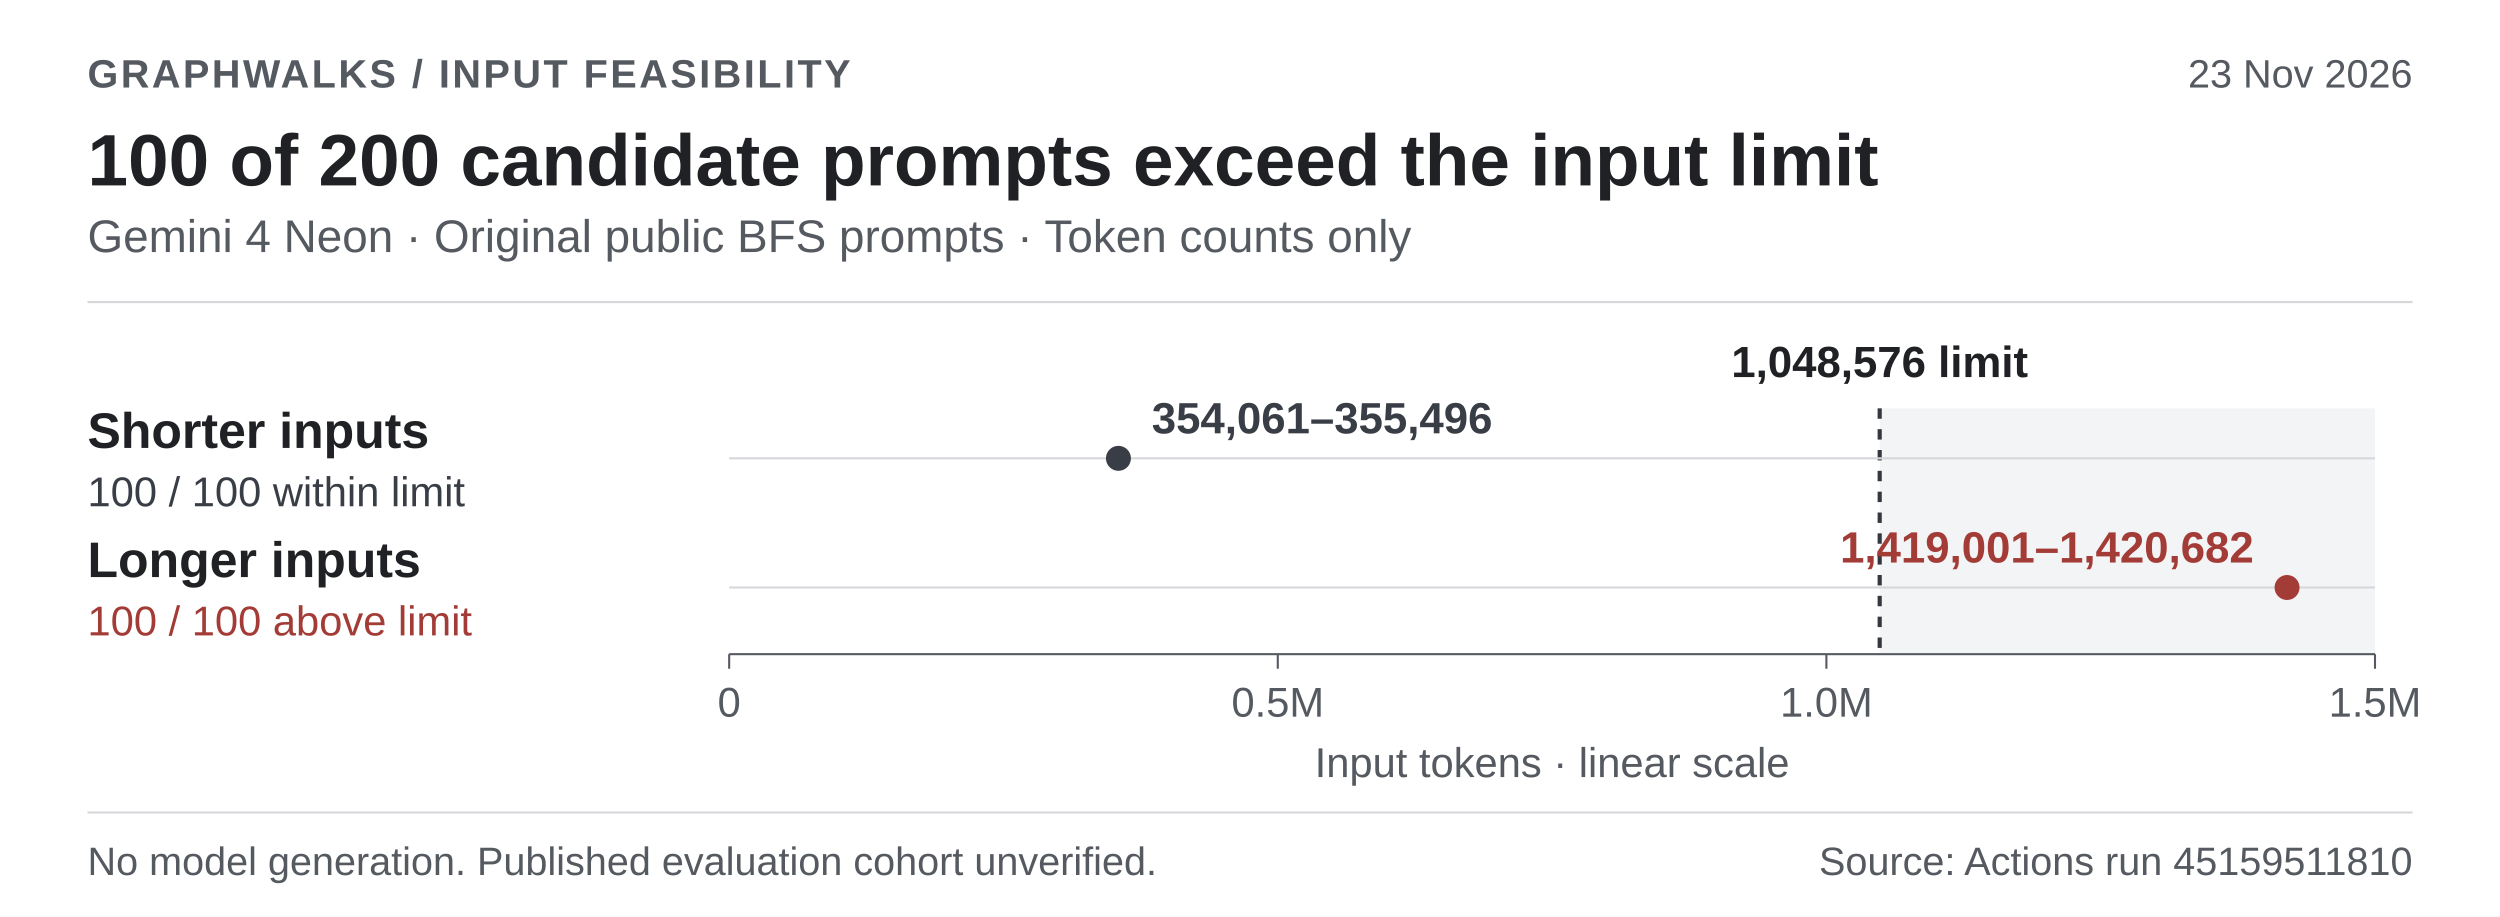
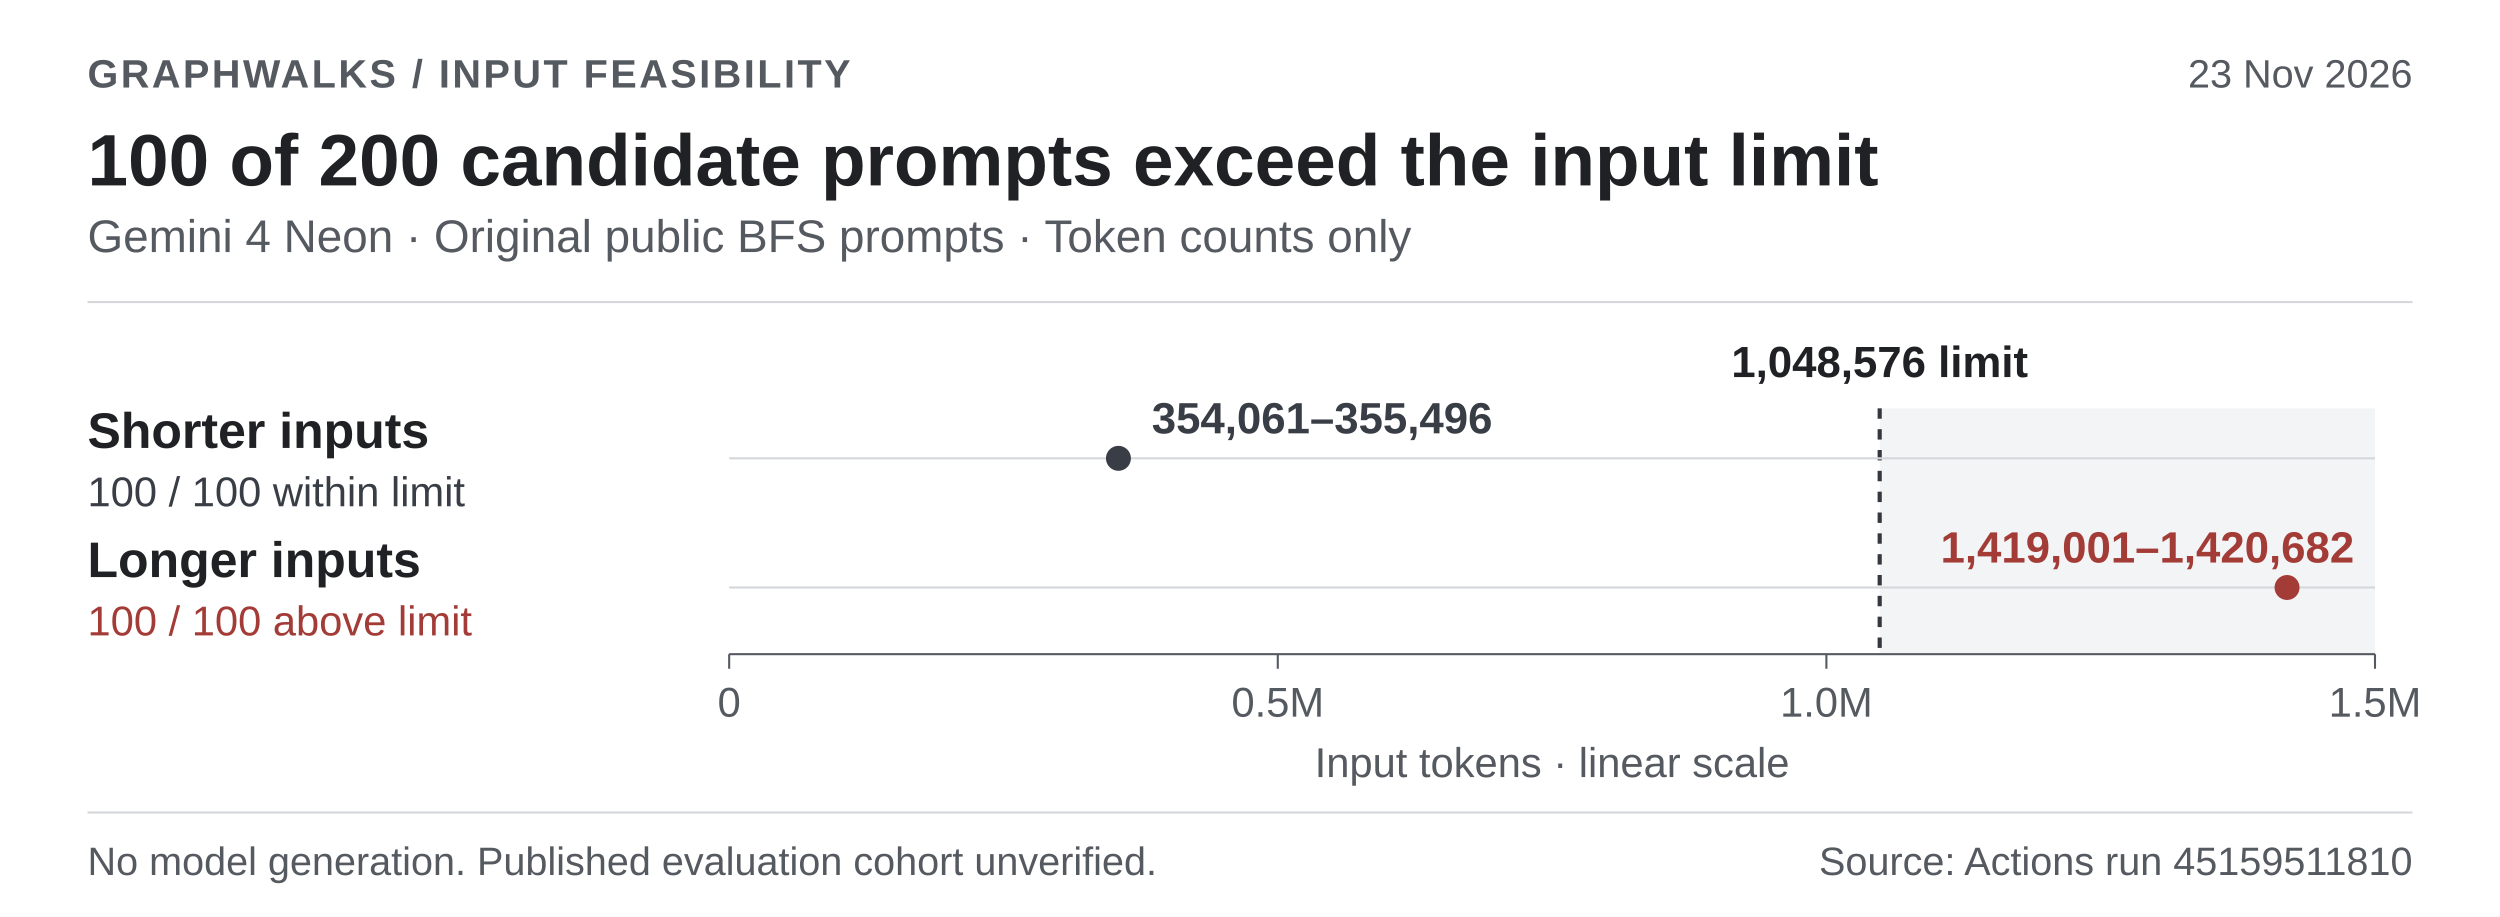
<svg xmlns="http://www.w3.org/2000/svg" width="1200" height="440" viewBox="0 0 1200 440" role="img" aria-labelledby="title description">
  <rect width="1200" height="440" fill="#ffffff" />
  <g font-family="Arial, Helvetica, sans-serif" fill="#202124">
    <text x="42" y="42" font-size="19" font-weight="700" letter-spacing="1.2" fill="#555960">GRAPHWALKS / INPUT FEASIBILITY</text>
    <text x="1158" y="42" text-anchor="end" font-size="19" fill="#555960">23 Nov 2026</text>
    <text x="42" y="89" font-size="35" font-weight="700">100 of 200 candidate prompts exceed the input limit</text>
    <text x="42" y="121" font-size="22" fill="#555960">Gemini 4 Neon · Original public BFS prompts · Token counts only</text>
    <line x1="42" x2="1158" y1="145" y2="145" stroke="#d5d7da" />
    <rect x="902.250" y="196" width="237.750" height="118" fill="#f3f4f5" />
    <line id="input-limit" x1="902.250" x2="902.250" y1="196" y2="314" stroke="#34383e" stroke-width="2" stroke-dasharray="5 5" />
    <text id="limit-label" x="902.250" y="181" text-anchor="middle" font-size="21" font-weight="700">1,048,576 limit</text>
    <g id="group-0" data-count="100" data-min="354061" data-max="355496">
      <text x="42" y="215" font-size="24" font-weight="700">Shorter inputs</text>
      <text x="42" y="243" font-size="20" fill="#393e46">100 / 100 within limit</text>
      <line x1="350" x2="1140" y1="220" y2="220" stroke="#d5d7da" stroke-width="1" />
      <line class="range" x1="536.472" x2="537.228" y1="220" y2="220" stroke="#393e46" stroke-width="5" />
      <circle cx="536.850" cy="220" r="6" fill="#393e46" />
      <text x="552.85" y="208" text-anchor="start" font-size="21" font-weight="700" fill="#393e46">354,061–355,496</text>
    </g>
    <g id="group-1" data-count="100" data-min="1419001" data-max="1420682">
      <text x="42" y="277" font-size="24" font-weight="700">Longer inputs</text>
      <text x="42" y="305" font-size="20" fill="#a33b36">100 / 100 above limit</text>
      <line x1="350" x2="1140" y1="282" y2="282" stroke="#d5d7da" stroke-width="1" />
      <line class="range" x1="1097.341" x2="1098.226" y1="282" y2="282" stroke="#a33b36" stroke-width="5" />
      <circle cx="1097.783" cy="282" r="6" fill="#a33b36" />
-       <text x="1081.783" y="270" text-anchor="end" font-size="21" font-weight="700" fill="#a33b36">1,419,001–1,420,682</text>
+       <text x="1130" y="270" text-anchor="end" font-size="21" font-weight="700" fill="#a33b36">1,419,001–1,420,682</text>
    </g>
    <line x1="350" x2="1140" y1="314" y2="314" stroke="#555960" />
    <line x1="350.000" x2="350.000" y1="314" y2="321" stroke="#555960" />
    <text x="350.000" y="344" text-anchor="middle" font-size="20" fill="#555960">0</text>
    <line x1="613.333" x2="613.333" y1="314" y2="321" stroke="#555960" />
    <text x="613.333" y="344" text-anchor="middle" font-size="20" fill="#555960">0.5M</text>
    <line x1="876.667" x2="876.667" y1="314" y2="321" stroke="#555960" />
    <text x="876.667" y="344" text-anchor="middle" font-size="20" fill="#555960">1.0M</text>
    <line x1="1140.000" x2="1140.000" y1="314" y2="321" stroke="#555960" />
    <text x="1140.000" y="344" text-anchor="middle" font-size="20" fill="#555960">1.5M</text>
    <text x="745" y="373" text-anchor="middle" font-size="20" fill="#555960">Input tokens · linear scale</text>
    <line x1="42" x2="1158" y1="390" y2="390" stroke="#d5d7da" />
    <text x="42" y="420" font-size="19" fill="#555960">No model generation. Published evaluation cohort unverified.</text>
    <text x="1158" y="420" text-anchor="end" font-size="19" fill="#555960">Source: Actions run 45159511810</text>
  </g>
</svg>
